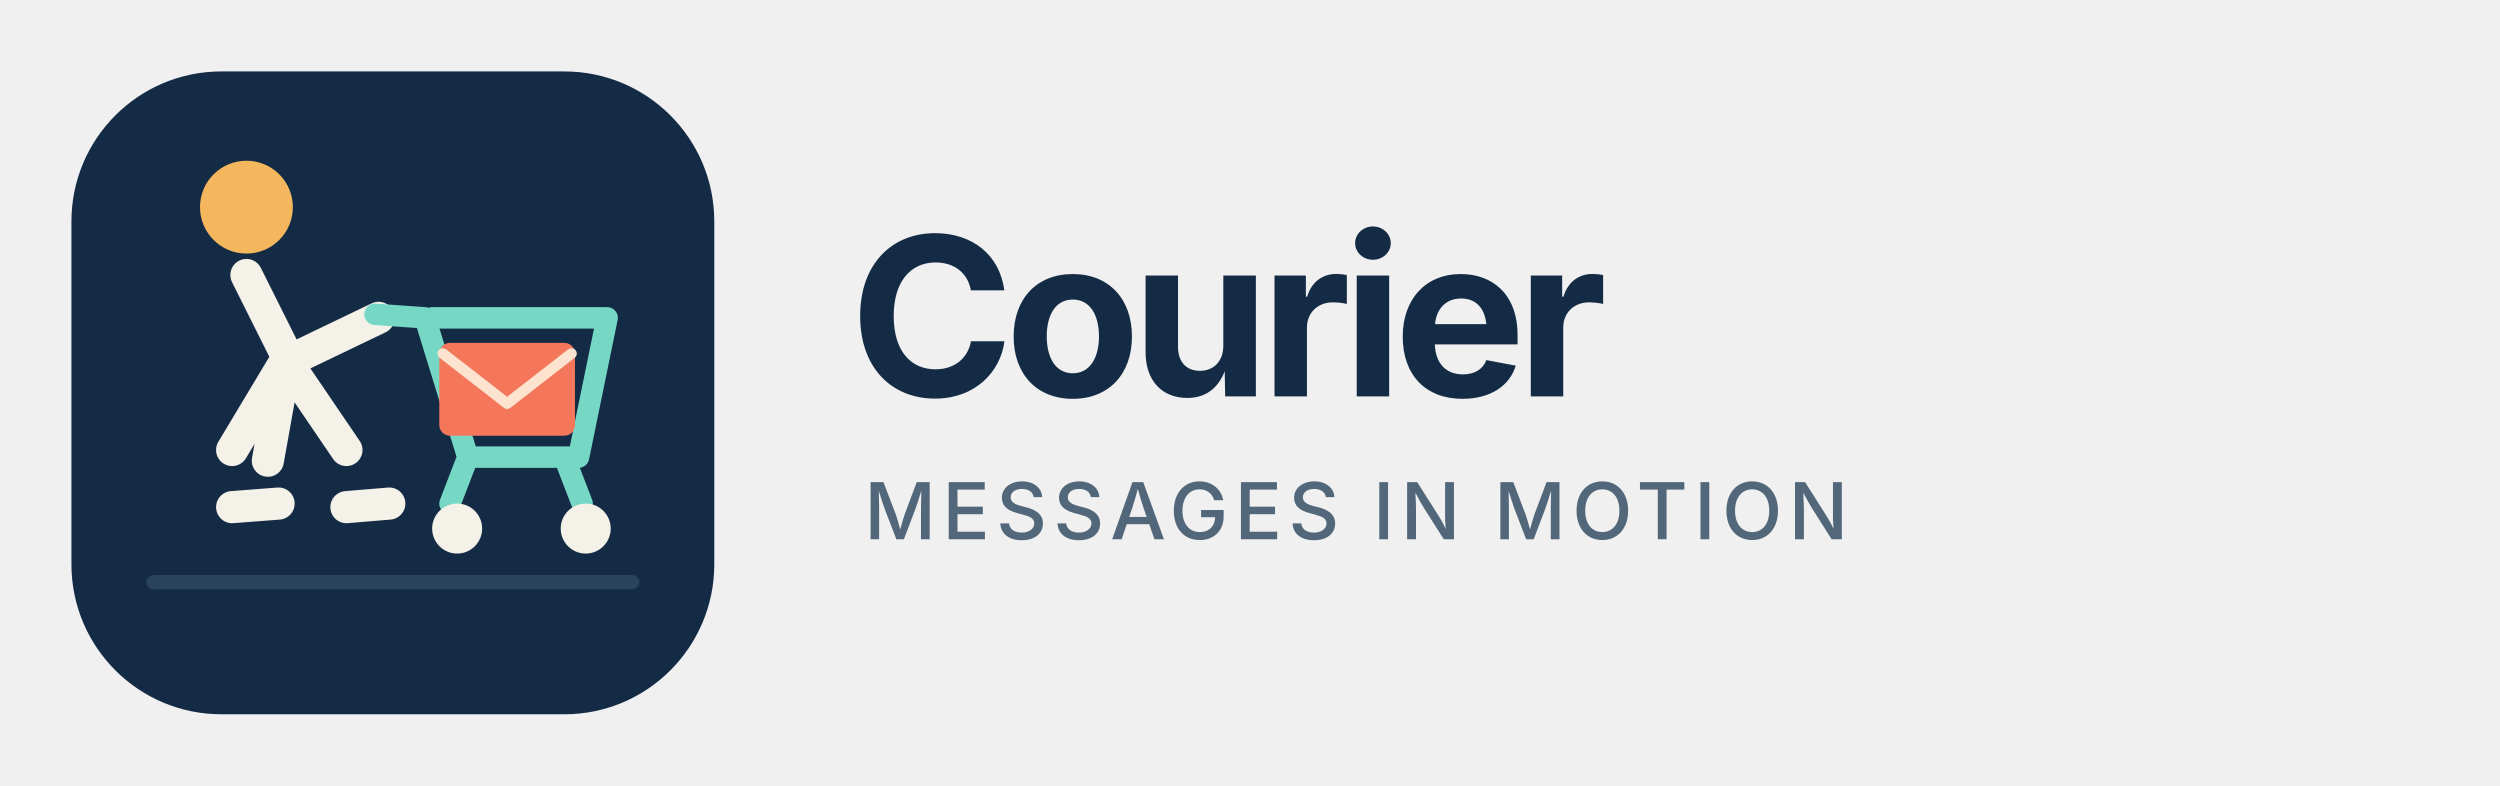
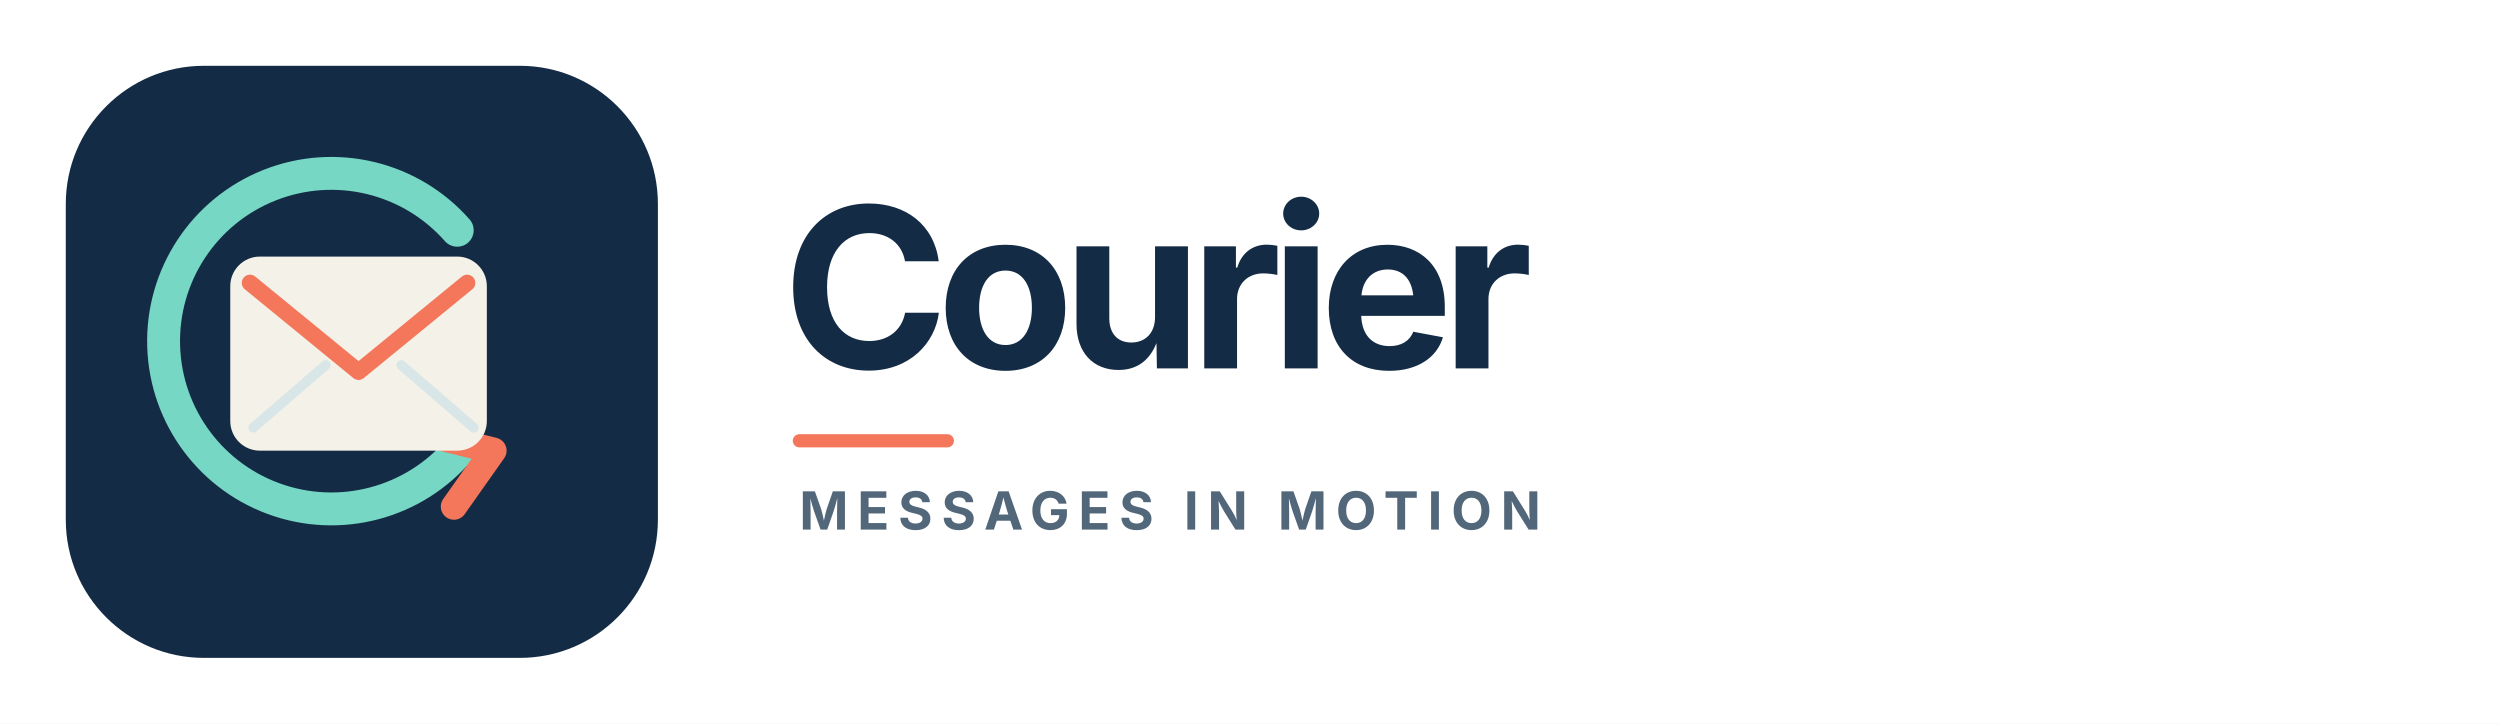
- <svg xmlns="http://www.w3.org/2000/svg" viewBox="0 0 700 220" role="img" aria-labelledby="title description">
+ <svg xmlns="http://www.w3.org/2000/svg" viewBox="0 0 760 220" role="img" aria-labelledby="title description">
+   <rect width="760" height="220" fill="#FFFFFF" />
  <rect x="20" y="20" width="180" height="180" rx="42" fill="#142B45" />
-   <path d="M43 163h134" fill="none" stroke="#29435C" stroke-linecap="round" stroke-width="4" />
-   <circle cx="69" cy="58" r="13" fill="#F5B75D" />
-   <path d="m69 77 12 24 25-12m-26 12-15 25m15-25 17 25m-17-25-5 28m-10 13 13-1m19 1 12-1" fill="none" stroke="#F4F1E8" stroke-linecap="round" stroke-linejoin="round" stroke-width="9" />
-   <path d="m105 88 14 1 12 39h31l8-39h-49m10 39-5 13m32-13 5 13" fill="none" stroke="#76D7C4" stroke-linecap="round" stroke-linejoin="round" stroke-width="6" />
-   <circle cx="128" cy="148" r="7" fill="#F4F1E8" />
-   <circle cx="164" cy="148" r="7" fill="#F4F1E8" />
-   <rect x="123" y="96" width="38" height="26" rx="3" fill="#F4775B" />
-   <path d="m124 99 18 14 18-14" fill="none" stroke="#FFE3CF" stroke-linecap="round" stroke-linejoin="round" stroke-width="3" />
-   <text x="238" y="111" fill="#142B45" font-family="Inter, ui-sans-serif, system-ui, -apple-system, 'Segoe UI', sans-serif" font-size="62" font-weight="750" letter-spacing="-2.5">Courier</text>
-   <text x="242" y="151" fill="#52677A" font-family="Inter, ui-sans-serif, system-ui, -apple-system, 'Segoe UI', sans-serif" font-size="22" font-weight="500" letter-spacing="1.8">MESSAGES IN MOTION</text>
+   <path d="M139 70a51 51 0 1 0 2 65" fill="none" stroke="#76D7C4" stroke-linecap="round" stroke-width="10" />
+   <path d="m130 132 20 5-12 17" fill="none" stroke="#F4775B" stroke-linecap="round" stroke-linejoin="round" stroke-width="8" />
+   <rect x="70" y="78" width="78" height="59" rx="9" fill="#F4F1E8" />
+   <path d="m76 86 33 27 33-27" fill="none" stroke="#F4775B" stroke-linecap="round" stroke-linejoin="round" stroke-width="5" />
+   <path d="M77 130 99 111m45 19-22-19" fill="none" stroke="#D8E6E7" stroke-linecap="round" stroke-width="3" />
+   <text x="238" y="112" fill="#142B45" font-family="Inter, ui-sans-serif, system-ui, -apple-system, 'Segoe UI', sans-serif" font-size="68" font-weight="750" letter-spacing="-3.5">Courier</text>
+   <path d="M243 134h45" stroke="#F4775B" stroke-linecap="round" stroke-width="4" />
+   <text x="243" y="161" fill="#52677A" font-family="Inter, ui-sans-serif, system-ui, -apple-system, 'Segoe UI', sans-serif" font-size="16" font-weight="650" letter-spacing="2.7">MESSAGES IN MOTION</text>
</svg>
